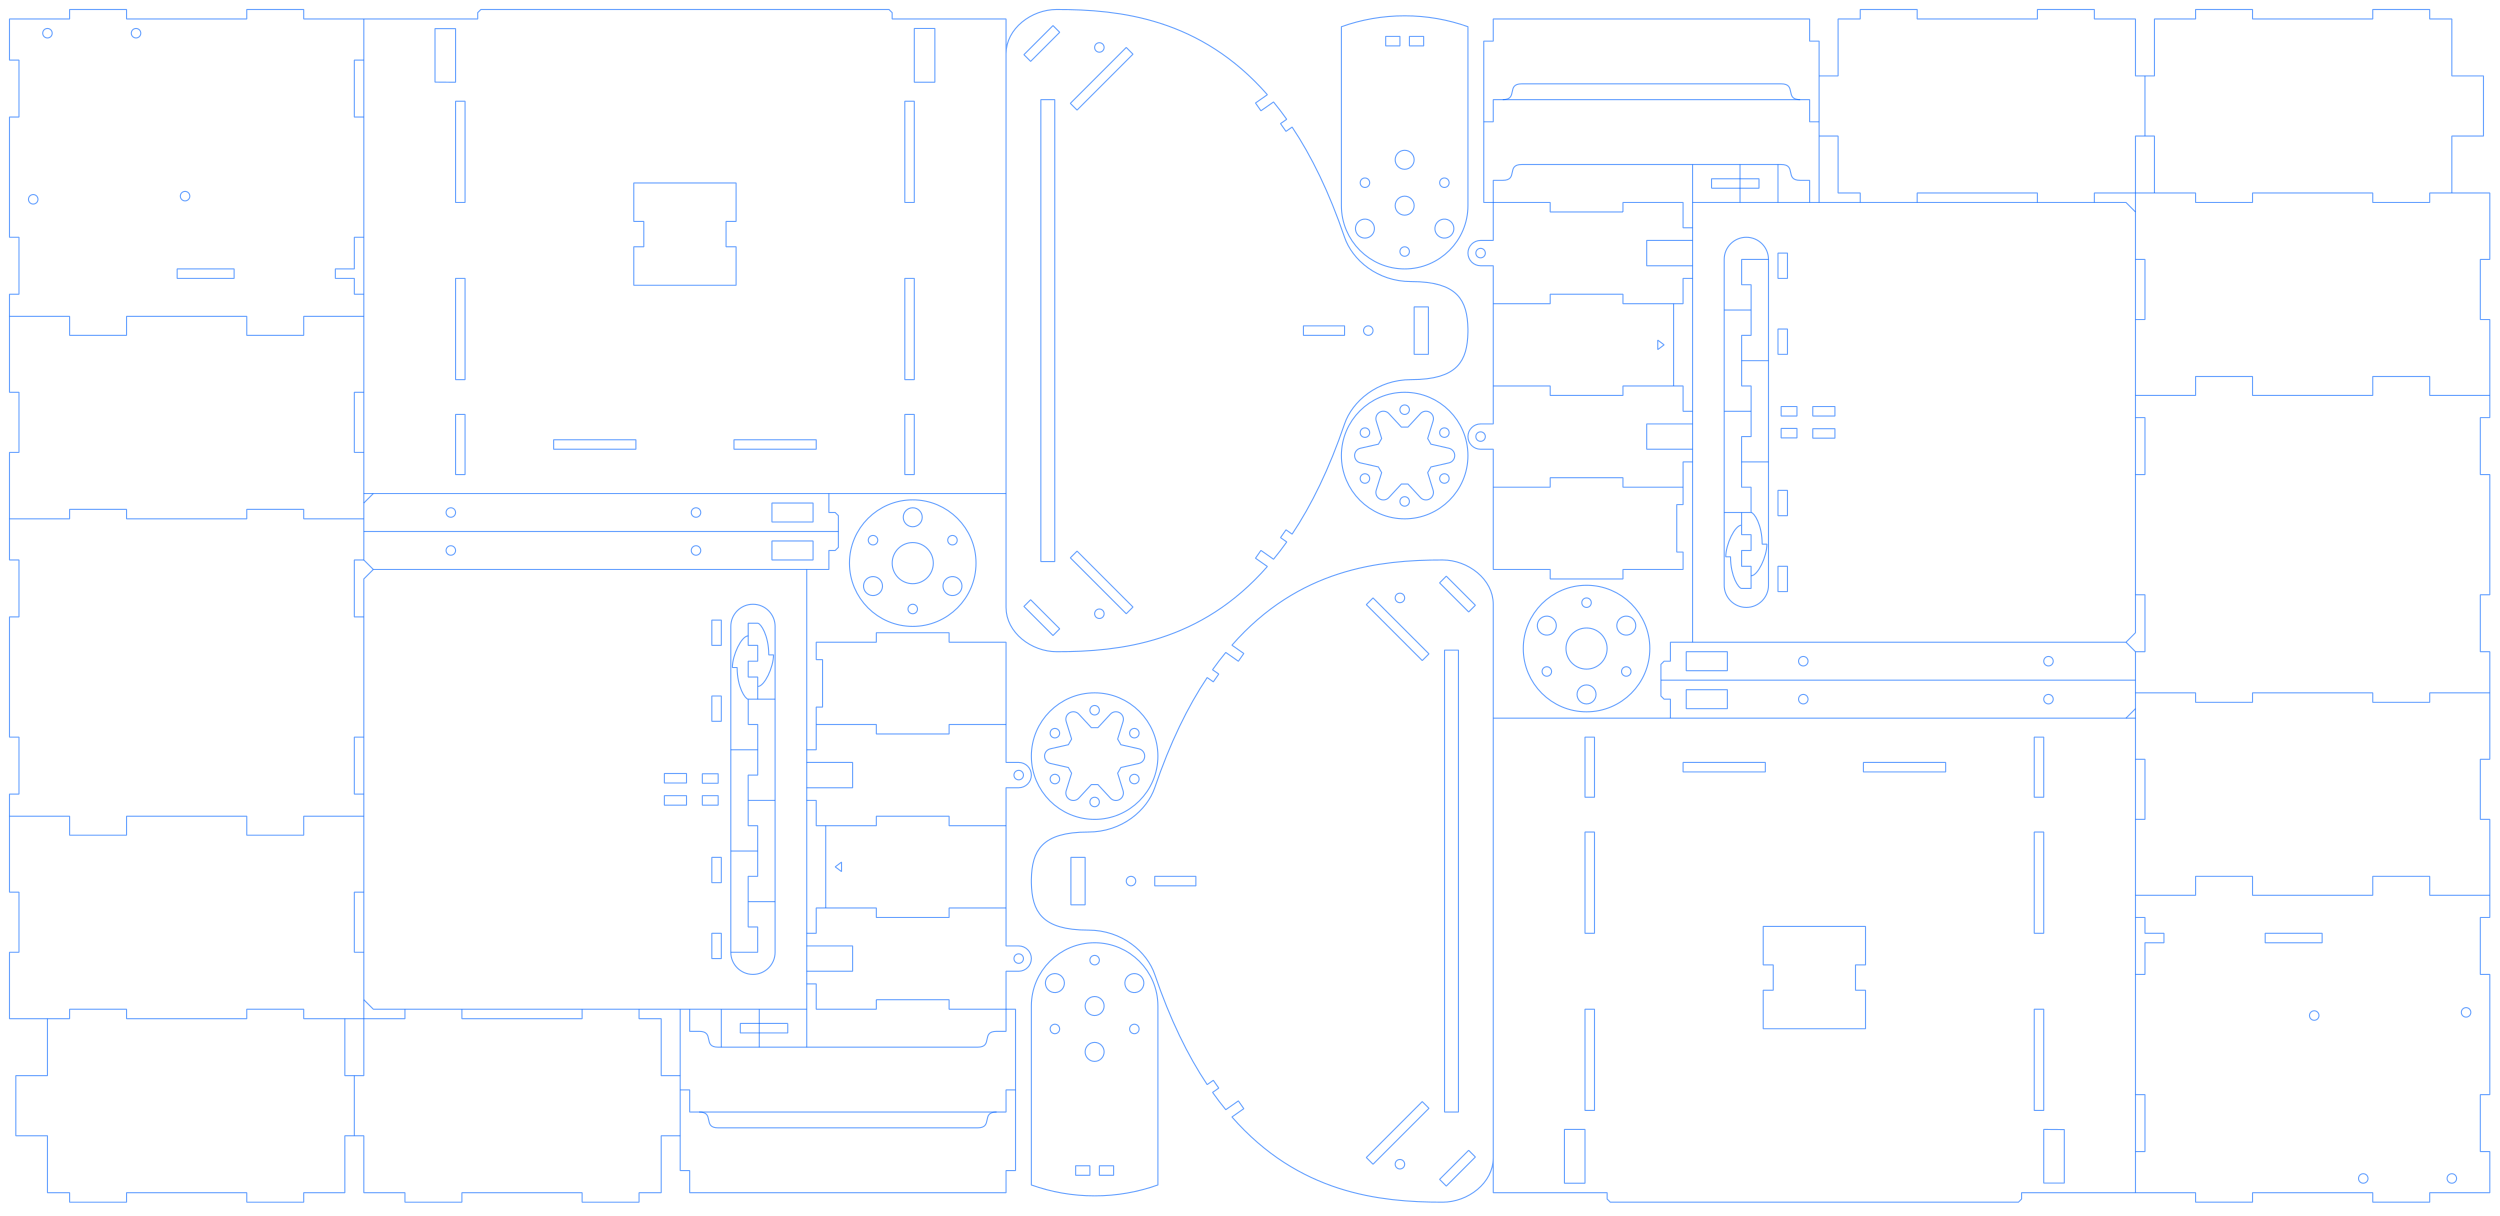
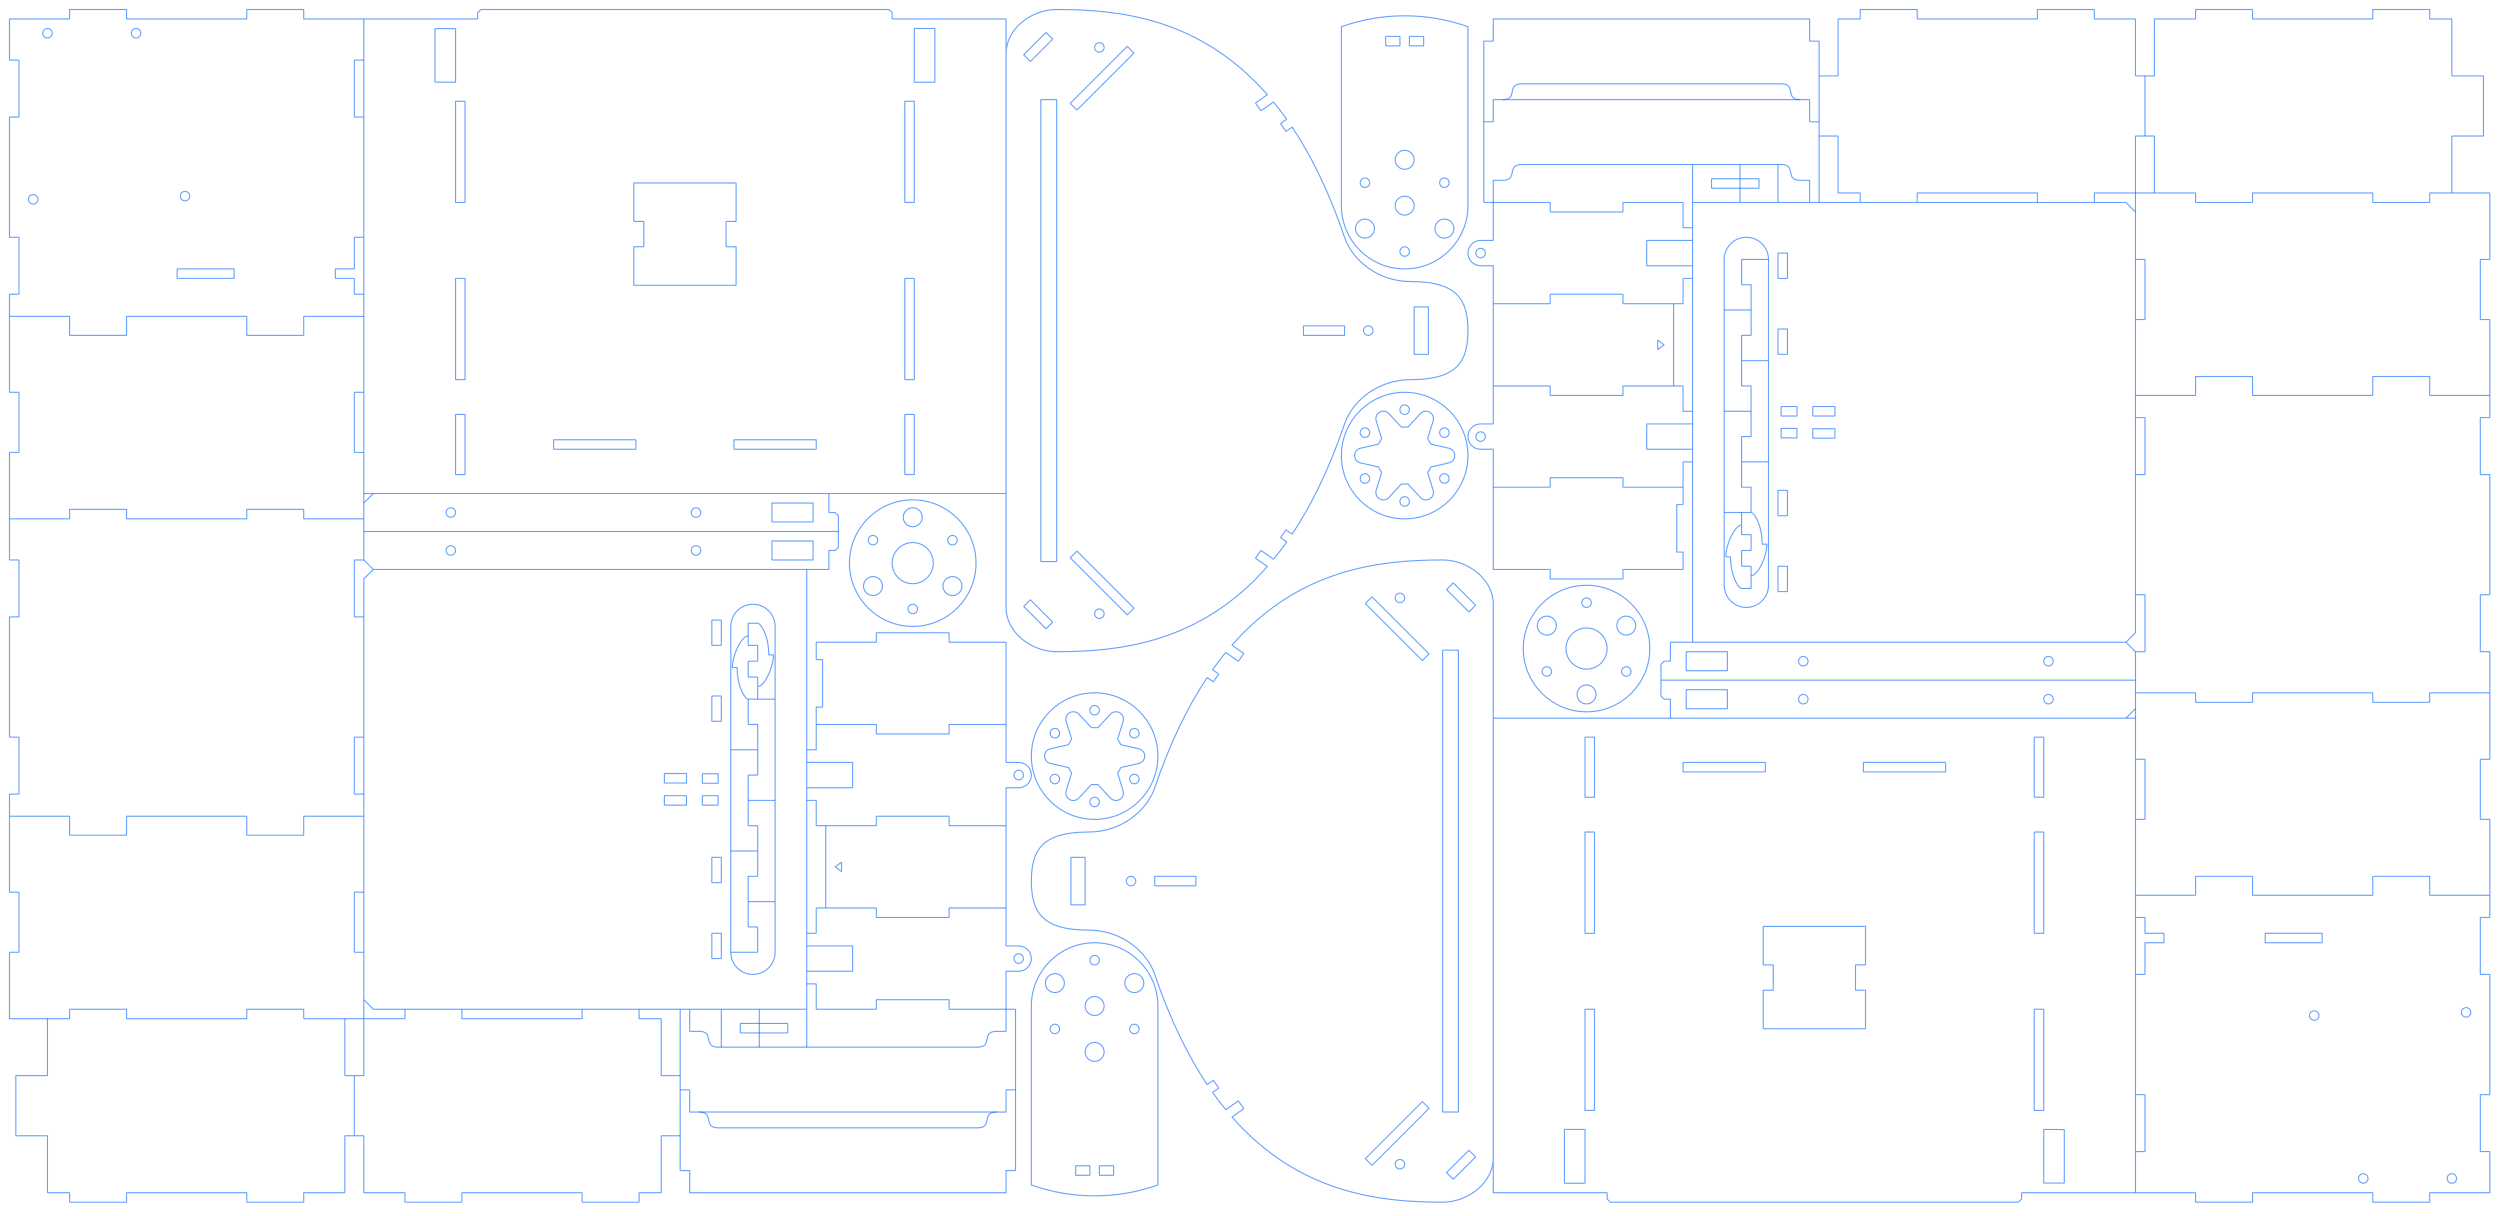
<svg xmlns="http://www.w3.org/2000/svg" clip-rule="evenodd" fill-rule="evenodd" stroke-linejoin="round" stroke-miterlimit="2" viewBox="0 0 2240 1089">
  <g fill="none">
    <path d="m0 0h2239.37v1088.5h-2239.37z" />
    <g stroke="#0063ff" stroke-linejoin="bevel" stroke-miterlimit="1" stroke-opacity=".6">
-       <path d="m609.449 904.252v144.567h8.504v19.842h283.464v-19.842h8.504v-144.567h-59.527v-8.504h-65.197" />
-       <path d="m1629.92 181.417v-144.567h-8.504v-19.842h-283.464v19.842h-8.504v144.567h59.527v8.504h65.197" />
+       <path d="m609.449 976.535h8.504v19.843h283.464v-19.843h8.504" />
+       <path d="m1629.92 109.134h-8.504v-19.843h-283.464v19.843h-8.504" />
+       <path d="m609.449 904.252v144.567h8.504v19.842h283.464v-19.842h8.504v-144.567h-59.527v-8.504h-65.197v8.504h-53.858v-22.677h-8.504" />
+       <path d="m1629.92 181.417v-144.567h-8.504v-19.842h-283.464v19.842h-8.504v144.567h59.527v8.504h65.197v-8.504h53.858v22.677h8.504" />
+       <path d="m722.835 870.236h41.102v-22.677h-41.102" />
+       <path d="m1516.54 215.433h-41.102v22.677h41.102" />
+       <path d="m722.835 836.22h8.504v-22.677h53.858v8.504h65.197v-8.504h51.023" />
+       <path d="m1516.54 249.449h-8.504v22.677h-53.858v-8.504h-65.197v8.504h-51.023" />
+       <path d="m739.843 813.543v-73.7" />
+       <path d="m1499.53 272.126v73.701" />
+       <path d="m901.417 739.843h-51.023v-8.504h-65.197v8.504h-53.858v-22.678h-8.504" />
+       <path d="m1337.95 345.827h51.023v8.504h65.197v-8.504h53.858v22.677h8.504" />
+       <path d="m722.835 705.827h41.102v-22.677h-41.102" />
+       <path d="m1516.54 379.843h-41.102v22.677h41.102" />
      <path d="m722.835 671.811h8.504v-38.268h5.669v-42.519h-5.669v-15.591h53.858v-8.504h65.197v8.504h51.023v107.717h11.339c6.258 0 11.338 5.08 11.338 11.338s-5.08 11.339-11.338 11.339h-11.339v141.732h11.339c6.258 0 11.338 5.081 11.338 11.339s-5.08 11.338-11.338 11.338h-11.339v53.858h-8.504c-14.221 0-2.786 14.174-17.007 14.174h-232.441c-14.203 0-2.806-14.174-17.008-14.174h-8.504v-19.842" />
      <path d="m1516.54 413.858h-8.504v38.268h-5.669v42.52h5.669v15.59h-53.858v8.504h-65.197v-8.504h-51.023v-107.716h-11.339c-6.258 0-11.338-5.081-11.338-11.339s5.08-11.338 11.338-11.338h11.339v-141.733h-11.339c-6.258 0-11.338-5.08-11.338-11.338s5.08-11.339 11.338-11.339h11.339v-53.858h8.504c14.221 0 2.786-14.173 17.008-14.173h232.441c14.202 0 2.805 14.173 17.007 14.173h8.504v19.842" />
+       <path d="m901.417 649.134h-51.023v8.504h-65.197v-8.504h-53.858" />
+       <path d="m1337.95 436.535h51.023v-8.504h65.197v8.504h53.858" />
      <path d="m892.913 996.378c-14.221 0-2.786 14.173-17.007 14.173h-232.441c-14.203 0-2.806-14.173-17.008-14.173" />
      <path d="m1346.46 89.291c14.221 0 2.786-14.173 17.008-14.173h232.441c14.202 0 2.805 14.173 17.007 14.173" />
-       <path d="m609.449 976.535h8.504v19.843h283.464v-19.843h8.504" />
-       <path d="m1629.92 109.134h-8.504v-19.843h-283.464v19.843h-8.504" />
      <path d="m680.315 904.252v34.016" />
      <path d="m1559.06 181.417v-34.015" />
-       <path d="m705.827 925.516-42.52-.004v-8.504h42.52v-.007z" />
-       <path d="m1533.54 160.154 42.52.003v8.504h-42.52v.007z" />
+       <path d="m663.307 917.008h42.52v8.504h-42.52z" />
+       <path d="m1533.54 160.157h42.52v8.504h-42.52z" />
      <path d="m646.299 904.252v34.016" />
      <path d="m1593.07 181.417v-34.015" />
-       <path d="m917.008 858.898c0-2.347-1.905-4.252-4.252-4.252s-4.252 1.905-4.252 4.252c0 2.346 1.905 4.252 4.252 4.252s4.252-1.906 4.252-4.252m-194.173 22.677h8.504v22.677h53.858v-8.504" />
-       <path d="m1322.36 226.772c0 2.346 1.905 4.252 4.252 4.252s4.252-1.906 4.252-4.252c0-2.347-1.905-4.252-4.252-4.252s-4.252 1.905-4.252 4.252m194.173-22.678h-8.504v-22.677h-53.858v8.504" />
-       <path d="m901.417 813.543h-51.023v8.504h-65.197v-8.504h-53.858v22.677h-8.504" />
-       <path d="m1337.95 272.126h51.023v-8.504h65.197v8.504h53.858v-22.677h8.504" />
-       <path d="m722.835 847.559h41.102v22.677h-41.102" />
-       <path d="m1516.54 238.11h-41.102v-22.677h41.102" />
-       <path d="m739.843 739.843v73.7m8.503-36.85 5.67-4.252v8.504z" />
-       <path d="m1499.53 345.827v-73.701m-8.504 36.85-5.67 4.252v-8.504z" />
-       <path d="m901.417 649.134h-51.023v8.504h-65.197v-8.504h-53.858m185.669 45.354c0-2.347-1.905-4.252-4.252-4.252s-4.252 1.905-4.252 4.252 1.905 4.252 4.252 4.252 4.252-1.905 4.252-4.252z" />
-       <path d="m1337.95 436.535h51.023v-8.504h65.197v8.504h53.858m-185.669-45.354c0 2.347 1.905 4.252 4.252 4.252s4.252-1.905 4.252-4.252-1.905-4.252-4.252-4.252-4.252 1.905-4.252 4.252z" />
-       <path d="m722.835 683.15h41.102v22.677h-41.102" />
-       <path d="m1516.54 402.52h-41.102v-22.677h41.102" />
-       <path d="m722.835 717.165h8.504v22.678h53.858v-8.504h65.197v8.504h51.023" />
-       <path d="m1516.54 368.504h-8.504v-22.677h-53.858v8.504h-65.197v-8.504h-51.023" />
-       <path d="m654.803 853.228h24.072v-22.677h-8.504v-45.354h8.504v-45.354h-8.504v-45.355h8.549v-45.354h-8.504v-22.677h24.072" />
-       <path d="m1584.57 232.441h-24.072v22.677h8.504v45.354h-8.504v45.355h8.504v45.354h-8.549v45.354h8.504v22.678h-24.072" />
-       <path d="m694.488 717.165h-24.072" />
-       <path d="m1544.88 368.504h24.072" />
-       <path d="m670.416 807.874h24.072" />
-       <path d="m1568.95 277.795h-24.072" />
-       <path d="m678.92 671.811h-24.117" />
-       <path d="m1560.45 413.858h24.117" />
-       <path d="m654.803 762.52h24.117" />
-       <path d="m1584.57 323.15h-24.117" />
+       <path d="m917.008 858.898c0-2.347-1.905-4.252-4.252-4.252s-4.252 1.905-4.252 4.252c0 2.346 1.905 4.252 4.252 4.252s4.252-1.906 4.252-4.252z" />
+       <path d="m1322.36 226.772c0 2.346 1.905 4.252 4.252 4.252s4.252-1.906 4.252-4.252c0-2.347-1.905-4.252-4.252-4.252s-4.252 1.905-4.252 4.252z" />
+       <path d="m748.346 776.693 5.67-4.252v8.504z" />
+       <path d="m1491.02 308.976-5.67 4.252v-8.504z" />
+       <path d="m917.008 694.488c0-2.347-1.905-4.252-4.252-4.252s-4.252 1.905-4.252 4.252 1.905 4.252 4.252 4.252 4.252-1.905 4.252-4.252z" />
+       <path d="m1322.36 391.181c0 2.347 1.905 4.252 4.252 4.252s4.252-1.905 4.252-4.252-1.905-4.252-4.252-4.252-4.252 1.905-4.252 4.252z" />
+       <path d="m654.803 853.228h24.072v-22.677h-8.504v-45.354h8.549v-45.354h-8.504v-45.355h8.504v-45.354h-8.504v-22.677h24.072" />
+       <path d="m1584.57 232.441h-24.072v22.677h8.504v45.354h-8.549v45.355h8.504v45.354h-8.504v45.354h8.504v22.678h-24.072" />
+       <path d="m670.394 717.165h24.094" />
+       <path d="m1568.98 368.504h-24.094" />
+       <path d="m694.488 807.874h-24.072" />
+       <path d="m1544.88 277.795h24.072" />
+       <path d="m654.803 762.52h24.072" />
+       <path d="m1584.57 323.15h-24.072" />
+       <path d="m678.875 671.811h-24.072" />
+       <path d="m1560.5 413.858h24.072" />
+       <path d="m678.898 615.118c6.084 0 14.173-17.24 14.173-28.346h-4.252c0-17.594-7.267-28.347-9.921-28.347h-8.504v19.843l8.504.001v14.172h-8.504v14.173h8.504v19.843" />
+       <path d="m1560.47 470.551c-6.084 0-14.173 17.24-14.173 28.347h4.252c0 17.594 7.267 28.346 9.921 28.346h8.504v-19.842l-8.504-.001v-14.173h8.504v-14.173h-8.504v-19.842" />
      <path d="m670.394 626.457c-2.655 0-9.922-10.753-9.922-28.347h-4.252c0-11.106 8.089-28.346 14.174-28.346" />
      <path d="m1568.98 459.213c2.655 0 9.922 10.752 9.922 28.346h4.252c0 11.106-8.089 28.347-14.174 28.347" />
-       <path d="m678.898 615.118c6.084 0 14.173-17.24 14.173-28.346h-4.252c0-17.594-7.267-28.347-9.921-28.347h-8.504v19.843h8.504v14.173h-8.504v14.172l8.504.001v19.843" />
-       <path d="m1560.47 470.551c-6.084 0-14.173 17.24-14.173 28.347h4.252c0 17.594 7.267 28.346 9.921 28.346h8.504v-19.842h-8.504v-14.174h8.504v-14.172l-8.504-.001v-19.842" />
-       <path d="m615.118 712.913v8.504h-19.842v-8.504zm-19.842-19.842h19.842v8.504h-19.842zm48.189 8.732h-14.174v-8.504h14.174zm0 11.11v8.504h-14.174v-8.504zm2.834 77.953h-8.504v-22.677h8.504zm0 68.032h-8.504v-22.678h8.504zm-8.504-235.276h8.504v22.677h-8.504zm8.504-45.354h-8.504v-22.677h8.504zm8.504 274.96c0 10.952 8.891 19.843 19.843 19.843 10.951 0 19.842-8.891 19.842-19.843v-291.968c0-10.952-8.891-19.843-19.842-19.843-10.952 0-19.843 8.891-19.843 19.843zm87.874-411.023v17.008h5.669l2.835 2.834v28.347l-2.835 2.834h-5.669v17.008h-408.189l-8.504 8.504v445.04h-17.008v-51.024" />
-       <path d="m1624.25 372.756v-8.504h19.842v8.504zm19.842 19.842h-19.842v-8.504h19.842zm-48.188-8.731h14.173v8.503h-14.173zm0-11.111v-8.504h14.173v8.504zm-2.835-77.953h8.504v22.677h-8.504zm0-68.031h8.504v22.677h-8.504zm8.504 235.275h-8.504v-22.677h8.504zm-8.504 45.355h8.504v22.677h-8.504zm-8.504-274.961c0-10.951-8.891-19.843-19.843-19.843-10.951 0-19.842 8.892-19.842 19.843v291.968c0 10.952 8.891 19.843 19.842 19.843 10.952 0 19.843-8.891 19.843-19.843zm-87.874 411.024v-17.008h-5.669l-2.835-2.835v-28.346l2.835-2.835h5.669v-17.008h408.189l8.504-8.504v-445.039h17.008v51.023" />
+       <path d="m722.835 938.268v-428.032m-107.717 202.677v8.504h-19.842v-8.504zm-19.842-19.842h19.842v8.504h-19.842zm48.189 8.732h-14.174v-8.504h14.174zm0 11.11v8.504h-14.174v-8.504zm2.834 77.953h-8.504v-22.677h8.504zm0 68.032h-8.504v-22.678h8.504zm-8.504-235.276h8.504v22.677h-8.504zm8.504-45.354h-8.504v-22.677h8.504zm8.504 274.96c0 10.952 8.891 19.843 19.843 19.843 10.951 0 19.842-8.891 19.842-19.843v-291.968c0-10.952-8.891-19.843-19.842-19.843-10.952 0-19.843 8.891-19.843 19.843z" />
+       <path d="m1516.54 147.402v428.031m107.717-202.677v-8.504h19.842v8.504zm19.842 19.842h-19.842v-8.504h19.842zm-48.188-8.731h14.173v8.503h-14.173zm0-11.111v-8.504h14.173v8.504zm-2.835-77.953h8.504v22.677h-8.504zm0-68.031h8.504v22.677h-8.504zm8.504 235.275h-8.504v-22.677h8.504zm-8.504 45.355h8.504v22.677h-8.504zm-8.504-274.961c0-10.951-8.891-19.843-19.843-19.843-10.951 0-19.842 8.892-19.842 19.843v291.968c0 10.952 8.891 19.843 19.842 19.843 10.952 0 19.843-8.891 19.843-19.843z" />
+       <path d="m325.984 450.709 8.504-8.504" />
+       <path d="m1913.39 634.961-8.504 8.504" />
+       <path d="m742.677 442.205v17.008h5.669l2.835 2.834v28.347l-2.835 2.834h-5.669v17.008h-408.189l-8.504 8.504v445.04h-17.008v-51.024" />
+       <path d="m1496.69 643.465v-17.008h-5.669l-2.835-2.835v-28.346l2.835-2.835h5.669v-17.008h408.189l8.504-8.504v-445.039h17.008v51.023" />
      <path d="m325.984 895.748 8.504 8.504h388.347" />
      <path d="m1913.39 189.921-8.504-8.504h-388.347" />
-       <path d="m722.835 938.268v-428.032" />
-       <path d="m1516.54 147.402v428.031" />
      <path d="m817.818 447.874c31.29 0 56.693 25.403 56.693 56.693s-25.403 56.693-56.693 56.693-56.693-25.403-56.693-56.693 25.403-56.693 56.693-56.693zm0 93.543c2.347 0 4.252 1.906 4.252 4.252 0 2.347-1.905 4.252-4.252 4.252s-4.252-1.905-4.252-4.252c0-2.346 1.905-4.252 4.252-4.252zm-28.231-20.551c2.347 4.065.952 9.27-3.113 11.617-4.064 2.346-9.27.952-11.616-3.113-2.347-4.065-.952-9.27 3.112-11.617 4.065-2.346 9.27-.952 11.617 3.113zm56.462 0c2.347-4.065 7.552-5.459 11.617-3.113 4.064 2.347 5.459 7.552 3.112 11.617-2.346 4.065-7.552 5.459-11.616 3.113-4.065-2.347-5.46-7.552-3.113-11.617zm-28.231-34.724c10.169 0 18.425 8.256 18.425 18.425s-8.256 18.425-18.425 18.425-18.425-8.256-18.425-18.425 8.256-18.425 18.425-18.425zm31.913 0c-1.173-2.033-.476-4.635 1.557-5.809 2.032-1.173 4.635-.476 5.808 1.557 1.173 2.032.476 4.635-1.556 5.808-2.033 1.173-4.635.476-5.809-1.556zm-63.826 0c-1.174 2.032-3.776 2.729-5.809 1.556-2.032-1.173-2.729-3.776-1.556-5.808 1.173-2.033 3.776-2.73 5.808-1.557 2.033 1.174 2.73 3.776 1.557 5.809zm31.913-14.173c-4.693 0-8.504-3.811-8.504-8.504 0-4.694 3.811-8.504 8.504-8.504s8.504 3.81 8.504 8.504c0 4.693-3.811 8.504-8.504 8.504z" />
      <path d="m1421.55 637.795c-31.29 0-56.693-25.403-56.693-56.693 0-31.289 25.403-56.693 56.693-56.693s56.693 25.404 56.693 56.693c0 31.29-25.403 56.693-56.693 56.693zm0-93.543c-2.347 0-4.252-1.905-4.252-4.252s1.905-4.252 4.252-4.252 4.252 1.905 4.252 4.252-1.905 4.252-4.252 4.252zm28.231 20.551c-2.347-4.064-.952-9.27 3.113-11.616 4.064-2.347 9.27-.952 11.616 3.112 2.347 4.065.952 9.27-3.112 11.617-4.065 2.347-9.27.952-11.617-3.113zm-56.462 0c-2.347 4.065-7.552 5.46-11.617 3.113-4.064-2.347-5.459-7.552-3.112-11.617 2.347-4.064 7.552-5.459 11.616-3.112 4.065 2.346 5.46 7.552 3.113 11.616zm28.231 34.725c-10.169 0-18.425-8.256-18.425-18.426 0-10.169 8.256-18.425 18.425-18.425s18.425 8.256 18.425 18.425c0 10.17-8.256 18.426-18.425 18.426zm-31.913 0c1.173 2.032.476 4.634-1.557 5.808-2.032 1.173-4.635.476-5.808-1.556-1.173-2.033-.476-4.635 1.556-5.809 2.033-1.173 4.635-.476 5.809 1.557zm63.827 0c1.173-2.033 3.775-2.73 5.808-1.557 2.032 1.174 2.729 3.776 1.556 5.809-1.173 2.032-3.776 2.729-5.808 1.556-2.032-1.174-2.73-3.776-1.556-5.808zm-31.914 14.173c4.694 0 8.504 3.81 8.504 8.504 0 4.693-3.81 8.504-8.504 8.504-4.693 0-8.504-3.811-8.504-8.504 0-4.694 3.811-8.504 8.504-8.504z" />
-       <path d="m728.504 501.732v-17.008h-36.85v17.008zm-104.882-4.252c-2.347 0-4.252-1.905-4.252-4.252 0-2.346 1.905-4.252 4.252-4.252s4.252 1.906 4.252 4.252c0 2.347-1.905 4.252-4.252 4.252zm-219.685 0c-2.347 0-4.252-1.905-4.252-4.252 0-2.346 1.905-4.252 4.252-4.252s4.252 1.906 4.252 4.252c0 2.347-1.905 4.252-4.252 4.252zm-77.953-480.472v484.724l8.504 8.504" />
-       <path d="m1510.87 583.937v17.008h36.851v-17.008zm104.882 4.252c2.347 0 4.252 1.905 4.252 4.252s-1.905 4.252-4.252 4.252-4.252-1.905-4.252-4.252 1.905-4.252 4.252-4.252zm219.685 0c2.347 0 4.252 1.905 4.252 4.252s-1.905 4.252-4.252 4.252-4.252-1.905-4.252-4.252 1.905-4.252 4.252-4.252zm77.953 480.472v-484.724l-8.504-8.504" />
+       <path d="m325.984 501.732 8.504 8.504m394.016-8.504v-17.008h-36.85v17.008zm-104.882-4.252c-2.347 0-4.252-1.905-4.252-4.252 0-2.346 1.905-4.252 4.252-4.252s4.252 1.906 4.252 4.252c0 2.347-1.905 4.252-4.252 4.252zm-219.685 0c-2.347 0-4.252-1.905-4.252-4.252 0-2.346 1.905-4.252 4.252-4.252s4.252 1.906 4.252 4.252c0 2.347-1.905 4.252-4.252 4.252z" />
+       <path d="m1913.39 583.937-8.504-8.504m-394.016 8.504v17.008h36.851v-17.008zm104.882 4.252c2.347 0 4.252 1.905 4.252 4.252s-1.905 4.252-4.252 4.252-4.252-1.905-4.252-4.252 1.905-4.252 4.252-4.252zm219.685 0c2.347 0 4.252 1.905 4.252 4.252s-1.905 4.252-4.252 4.252-4.252-1.905-4.252-4.252 1.905-4.252 4.252-4.252z" />
      <path d="m751.181 476.22h-425.197" />
      <path d="m1488.19 609.449h425.197" />
-       <path d="m325.984 450.709 8.504-8.504m394.016 8.504v17.008h-36.85v-17.008zm-104.882 4.252c-2.347 0-4.252 1.905-4.252 4.252 0 2.346 1.905 4.252 4.252 4.252s4.252-1.906 4.252-4.252c0-2.347-1.905-4.252-4.252-4.252zm-219.685 0c-2.347 0-4.252 1.905-4.252 4.252 0 2.346 1.905 4.252 4.252 4.252s4.252-1.906 4.252-4.252c0-2.347-1.905-4.252-4.252-4.252z" />
-       <path d="m1913.39 634.961-8.504 8.504m-394.016-8.504v-17.008h36.851v17.008zm104.882-4.252c2.347 0 4.252-1.906 4.252-4.252 0-2.347-1.905-4.252-4.252-4.252s-4.252 1.905-4.252 4.252c0 2.346 1.905 4.252 4.252 4.252zm219.685 0c2.347 0 4.252-1.906 4.252-4.252 0-2.347-1.905-4.252-4.252-4.252s-4.252 1.905-4.252 4.252c0 2.346 1.905 4.252 4.252 4.252z" />
+       <path d="m728.504 450.709v17.008h-36.85v-17.008zm-104.882 4.252c-2.347 0-4.252 1.905-4.252 4.252 0 2.346 1.905 4.252 4.252 4.252s4.252-1.906 4.252-4.252c0-2.347-1.905-4.252-4.252-4.252zm-219.685 0c-2.347 0-4.252 1.905-4.252 4.252 0 2.346 1.905 4.252 4.252 4.252s4.252-1.906 4.252-4.252c0-2.347-1.905-4.252-4.252-4.252z" />
+       <path d="m1510.87 634.961v-17.008h36.851v17.008zm104.882-4.252c2.347 0 4.252-1.906 4.252-4.252 0-2.347-1.905-4.252-4.252-4.252s-4.252 1.905-4.252 4.252c0 2.346 1.905 4.252 4.252 4.252zm219.685 0c2.347 0 4.252-1.906 4.252-4.252 0-2.347-1.905-4.252-4.252-4.252s-4.252 1.905-4.252 4.252c0 2.346 1.905 4.252 4.252 4.252z" />
      <path d="m1258.58 464.882c31.289 0 56.693-25.403 56.693-56.693s-25.404-56.693-56.693-56.693c-31.29 0-56.693 25.403-56.693 56.693s25.403 56.693 56.693 56.693zm0-19.843c-2.347 0-4.252 1.906-4.252 4.252 0 2.347 1.905 4.252 4.252 4.252 2.346 0 4.252-1.905 4.252-4.252 0-2.346-1.906-4.252-4.252-4.252zm19.185 2.899 1.127-.116 1.091-.303 1.026-.482.93-.647.808-.794.664-.918.5-1.016.323-1.086.137-1.125-.055-1.132-.243-1.106-4.881-15.737 2.933-5.08 16.068-3.641 1.08-.343 1.008-.518.906-.681.779-.822.63-.942.463-1.034.284-1.097.095-1.129-.095-1.129-.284-1.097-.463-1.034-.63-.942-.779-.822-.906-.681-1.008-.518-1.08-.343-16.068-3.641-2.933-5.08 4.881-15.737.243-1.106.055-1.132-.137-1.125-.323-1.086-.5-1.016-.664-.918-.808-.794-.93-.647-1.026-.482-1.091-.303-1.127-.116-1.131.075-1.102.263-1.042.445-.953.613-.837.764-11.187 12.095h-5.867l-11.187-12.095-.837-.764-.952-.613-1.043-.445-1.102-.263-1.13-.075-1.127.116-1.092.303-1.025.482-.931.647-.808.794-.664.918-.5 1.016-.323 1.086-.136 1.125.054 1.132.244 1.106 4.881 15.737-2.934 5.08-16.068 3.641-1.08.343-1.007.518-.906.681-.779.822-.631.942-.463 1.034-.283 1.097-.096 1.129.096 1.129.283 1.097.463 1.034.631.942.779.822.906.681 1.007.518 1.08.343 16.068 3.641 2.934 5.08-4.881 15.737-.244 1.106-.054 1.132.136 1.125.323 1.086.5 1.016.664.918.808.794.931.647 1.025.482 1.092.303 1.249.117 1.008-.076 1.102-.263 1.043-.445.952-.613.837-.764 11.187-12.095h5.867l11.187 12.095.837.764.953.613 1.042.445 1.102.263zm-51.099-21.324c1.174 2.032.476 4.635-1.556 5.808-2.032 1.174-4.635.476-5.808-1.556-1.174-2.032-.476-4.635 1.556-5.808 2.032-1.174 4.635-.476 5.808 1.556zm63.827 0c1.173-2.032 3.776-2.73 5.808-1.556 2.033 1.173 2.73 3.776 1.557 5.808-1.174 2.032-3.776 2.73-5.809 1.556-2.032-1.173-2.729-3.776-1.556-5.808zm-63.827-36.85c1.174-2.033.476-4.635-1.556-5.809-2.032-1.173-4.635-.476-5.808 1.557-1.174 2.032-.476 4.635 1.556 5.808s4.635.476 5.808-1.556zm63.827 0c1.173 2.032 3.776 2.729 5.808 1.556 2.033-1.173 2.73-3.776 1.557-5.808-1.174-2.033-3.776-2.73-5.809-1.557-2.032 1.174-2.729 3.776-1.556 5.809zm-31.913-18.425c-2.347 0-4.252-1.906-4.252-4.252 0-2.347 1.905-4.252 4.252-4.252 2.346 0 4.252 1.905 4.252 4.252 0 2.346-1.906 4.252-4.252 4.252z" />
      <path d="m980.787 620.787c-31.289 0-56.693 25.404-56.693 56.693 0 31.29 25.404 56.693 56.693 56.693 31.29 0 56.693-25.403 56.693-56.693 0-31.289-25.403-56.693-56.693-56.693zm0 19.843c2.347 0 4.252-1.905 4.252-4.252s-1.905-4.252-4.252-4.252c-2.346 0-4.252 1.905-4.252 4.252s1.906 4.252 4.252 4.252zm-19.184-2.899-1.128.116-1.091.303-1.026.482-.93.647-.808.794-.664.918-.5 1.017-.323 1.086-.136 1.124.054 1.132.243 1.107 4.881 15.736-2.933 5.081-16.068 3.64-1.08.343-1.008.519-.906.68-.779.823-.63.941-.463 1.034-.283 1.097-.096 1.129.096 1.129.283 1.097.463 1.034.63.942.779.823.906.68 1.008.519 1.08.342 16.068 3.641 2.933 5.081-4.881 15.736-.243 1.106-.054 1.132.136 1.125.323 1.086.5 1.017.664.918.808.794.93.647 1.026.482 1.091.303 1.128.116 1.13-.075 1.102-.264 1.042-.444.953-.613.837-.764 11.187-12.095h5.867l11.187 12.095.837.764.953.613 1.042.444 1.102.264 1.13.075 1.127-.116 1.092-.303 1.026-.482.93-.647.808-.794.664-.918.5-1.017.323-1.086.136-1.125-.054-1.132-.244-1.106-4.881-15.736 2.934-5.081 16.068-3.641 1.08-.342 1.007-.519.906-.68.78-.823.63-.942.463-1.034.283-1.097.096-1.129-.096-1.129-.283-1.097-.463-1.034-.63-.941-.78-.823-.906-.68-1.007-.519-1.08-.343-16.068-3.64-2.934-5.081 4.881-15.736.244-1.107.054-1.132-.136-1.124-.323-1.086-.5-1.017-.664-.918-.808-.794-.93-.647-1.026-.482-1.092-.303-1.249-.117-1.008.076-1.102.263-1.042.445-.953.613-.837.764-11.187 12.095h-5.867l-11.187-12.095-.837-.764-.953-.613-1.042-.445-1.102-.263zm51.098 21.324c-1.174-2.032-.476-4.635 1.556-5.808 2.032-1.174 4.635-.476 5.808 1.556 1.174 2.032.476 4.635-1.556 5.808-2.032 1.174-4.635.476-5.808-1.556zm-63.827 0c-1.173 2.032-3.776 2.73-5.808 1.556-2.033-1.173-2.73-3.776-1.557-5.808 1.174-2.032 3.776-2.73 5.809-1.556 2.032 1.173 2.729 3.776 1.556 5.808zm63.827 36.851c-1.174 2.032-.476 4.634 1.556 5.808 2.032 1.173 4.635.476 5.808-1.557 1.174-2.032.476-4.634-1.556-5.808-2.032-1.173-4.635-.476-5.808 1.557zm-63.827 0c-1.173-2.033-3.776-2.73-5.808-1.557-2.033 1.174-2.73 3.776-1.557 5.808 1.174 2.033 3.776 2.73 5.809 1.557 2.032-1.174 2.729-3.776 1.556-5.808zm31.913 18.425c2.347 0 4.252 1.905 4.252 4.252 0 2.346-1.905 4.252-4.252 4.252-2.346 0-4.252-1.906-4.252-4.252 0-2.347 1.906-4.252 4.252-4.252z" />
      <path d="m1201.89 23.962c17.73-6.337 36.823-9.789 56.715-9.789 19.874 0 38.95 3.445 56.671 9.773v160.329c0 31.289-25.404 56.693-56.693 56.693-31.29 0-56.693-25.404-56.693-56.693v-160.313zm56.693 197.163c2.346 0 4.252 1.905 4.252 4.252s-1.906 4.252-4.252 4.252c-2.347 0-4.252-1.905-4.252-4.252s1.905-4.252 4.252-4.252zm-28.231-20.551c2.346 4.065.952 9.27-3.113 11.616-4.065 2.347-9.27.952-11.617-3.112-2.346-4.065-.952-9.27 3.113-11.617s9.27-.952 11.617 3.113zm56.462 0c2.346-4.065 7.552-5.46 11.616-3.113 4.065 2.347 5.46 7.552 3.113 11.617-2.347 4.064-7.552 5.459-11.617 3.112-4.064-2.346-5.459-7.551-3.112-11.616zm-28.231-7.795c-4.694 0-8.504-3.811-8.504-8.504 0-4.694 3.81-8.504 8.504-8.504 4.693 0 8.504 3.81 8.504 8.504 0 4.693-3.811 8.504-8.504 8.504zm31.913-26.93c-1.173-2.032-.476-4.634 1.556-5.808 2.033-1.173 4.635-.476 5.809 1.556 1.173 2.033.476 4.635-1.557 5.809-2.032 1.173-4.635.476-5.808-1.557zm-63.827 0c-1.173 2.033-3.776 2.73-5.808 1.557-2.032-1.174-2.73-3.776-1.556-5.809 1.173-2.032 3.776-2.729 5.808-1.556 2.032 1.174 2.73 3.776 1.556 5.808zm31.914-14.173c-4.694 0-8.504-3.81-8.504-8.504 0-4.693 3.81-8.504 8.504-8.504 4.693 0 8.504 3.811 8.504 8.504 0 4.694-3.811 8.504-8.504 8.504zm-4.252-110.551v-8.504h-12.756v8.504zm8.504 0h12.756v-8.504h-12.756z" />
      <path d="m1037.48 1061.71c-17.73 6.338-36.823 9.789-56.715 9.789-19.874 0-38.95-3.445-56.671-9.772v-160.329c0-31.29 25.404-56.693 56.693-56.693 31.29 0 56.693 25.403 56.693 56.693zm-56.693-197.163c-2.346 0-4.252-1.905-4.252-4.252 0-2.346 1.906-4.252 4.252-4.252 2.347 0 4.252 1.906 4.252 4.252 0 2.347-1.905 4.252-4.252 4.252zm28.231 20.551c-2.346-4.064-.952-9.269 3.113-11.616s9.27-.952 11.617 3.112c2.346 4.065.952 9.27-3.113 11.617s-9.27.952-11.617-3.113zm-56.462 0c-2.346 4.065-7.552 5.46-11.616 3.113-4.065-2.347-5.46-7.552-3.113-11.617 2.347-4.064 7.552-5.459 11.617-3.112 4.064 2.347 5.459 7.552 3.112 11.616zm28.231 7.796c4.694 0 8.504 3.81 8.504 8.504 0 4.693-3.81 8.504-8.504 8.504-4.693 0-8.504-3.811-8.504-8.504 0-4.694 3.811-8.504 8.504-8.504zm-31.913 26.929c1.173 2.032.476 4.635-1.556 5.808-2.033 1.174-4.635.476-5.809-1.556-1.173-2.033-.476-4.635 1.557-5.808 2.032-1.174 4.635-.476 5.808 1.556zm63.827 0c1.173-2.032 3.776-2.73 5.808-1.556 2.032 1.173 2.73 3.775 1.556 5.808-1.173 2.032-3.776 2.73-5.808 1.556-2.032-1.173-2.73-3.776-1.556-5.808zm-31.914 14.173c4.694 0 8.504 3.811 8.504 8.504s-3.81 8.504-8.504 8.504c-4.693 0-8.504-3.811-8.504-8.504s3.811-8.504 8.504-8.504zm4.252 110.551v8.504h12.756v-8.504zm-8.504 0h-12.755v8.504h12.755z" />
-       <path d="m1279.84 274.961h-12.756v42.519h12.756zm-58.111 21.259c0-2.346 1.906-4.251 4.252-4.251 2.347 0 4.252 1.905 4.252 4.251 0 2.347-1.905 4.252-4.252 4.252-2.346 0-4.252-1.905-4.252-4.252zm-17.008-4.251h-36.85v8.503h36.85zm-245.7 207.842 50.11 50.11 6.013-6.013-50.11-50.11zm0-407.181 50.11-50.11 6.013 6.013-50.11 50.11zm21.763-50.11c0-2.347 1.906-4.252 4.252-4.252 2.347 0 4.252 1.905 4.252 4.252 0 2.346-1.905 4.252-4.252 4.252-2.346 0-4.252-1.906-4.252-4.252zm0 507.401c0 2.347 1.906 4.252 4.252 4.252 2.347 0 4.252-1.905 4.252-4.252 0-2.346-1.905-4.252-4.252-4.252-2.346 0-4.252 1.906-4.252 4.252zm-37.298-526.991-26.057 26.057 6.013 6.013 26.057-26.057zm0 546.49-26.057-26.057 6.013-6.013 26.057 26.057zm1.582-480.129h-12.473v413.859h12.473zm-43.654-41.102c0-22.583 22.783-39.685 45.355-39.685 57.077 0 128.893 8.02 188.783 76.35l-10.631 7.444 4.878 6.966 11.275-7.895c4 4.879 7.942 10.041 11.818 15.502l-5.534 3.875 4.878 6.966 5.493-3.846c17.39 26.02 33.271 58.458 46.992 98.732 6.866 20.151 29.305 39.685 59.528 39.685 42.071 0 50.511 16.894 51.024 42.52v2.835c-.513 25.626-8.953 42.519-51.024 42.519-30.223 0-52.662 19.535-59.528 39.686-13.721 40.274-29.602 72.712-46.992 98.733l-5.486-3.841-4.878 6.966 5.564 3.896c-3.876 5.461-7.85 10.601-11.85 15.479l-11.281-7.899-4.87 6.972 10.624 7.438c-59.89 68.331-131.706 76.35-188.783 76.35-22.572 0-45.355-17.102-45.355-39.685v-527.244h-102.047v-5.669l-2.835-2.835h-365.669l-2.835 2.835v5.669h-155.905v-8.504h-51.024v8.504h-107.716v-8.504h-51.024v8.504h-53.858v36.85h8.504v51.024h-8.504v107.716h8.504v51.024h-8.504v87.874h8.504v53.858h-8.504v96.378h8.504v51.024h-8.504v107.716h8.504v51.024h-8.504v87.874h8.504v53.858h-8.504v59.528h53.858v-8.504h51.024v8.504h107.716v-8.504h51.024v8.504h90.709v-8.504" />
-       <path d="m959.528 810.709h12.755v-42.52h-12.755zm58.11-21.26c0 2.347-1.905 4.252-4.252 4.252s-4.252-1.905-4.252-4.252 1.905-4.252 4.252-4.252 4.252 1.905 4.252 4.252zm17.008 4.252h36.85v-8.504h-36.85zm245.7-207.843-50.11-50.11-6.013 6.013 50.11 50.11zm0 407.182-50.11 50.11-6.013-6.014 50.11-50.11zm-21.763 50.11c0 2.346-1.906 4.252-4.252 4.252-2.347 0-4.252-1.906-4.252-4.252 0-2.347 1.905-4.252 4.252-4.252 2.346 0 4.252 1.905 4.252 4.252zm0-507.402c0-2.347-1.906-4.252-4.252-4.252-2.347 0-4.252 1.905-4.252 4.252s1.905 4.252 4.252 4.252c2.346 0 4.252-1.905 4.252-4.252zm37.298 526.991 26.057-26.057-6.013-6.013-26.057 26.057zm0-546.49 26.057 26.058-6.013 6.013-26.057-26.057zm-1.582 480.129h12.473v-413.858h-12.473zm43.654 41.102c0 22.583-22.783 39.685-45.355 39.685-57.077 0-128.893-8.02-188.783-76.35l10.631-7.444-4.878-6.966-11.275 7.895c-4-4.879-7.942-10.041-11.818-15.502l5.534-3.875-4.878-6.966-5.493 3.847c-17.39-26.021-33.271-58.458-46.992-98.733-6.865-20.151-29.304-39.685-59.528-39.685-42.071 0-50.511-16.894-51.024-42.52v-2.835c.513-25.626 8.953-42.519 51.024-42.519 30.224 0 52.663-19.535 59.528-39.685 13.721-40.275 29.602-72.713 46.992-98.734l5.486 3.841 4.878-6.966-5.564-3.896c3.876-5.461 7.85-10.6 11.85-15.479l11.281 7.899 4.87-6.971-10.623-7.439c59.889-68.33 131.705-76.35 188.782-76.35 22.572 0 45.355 17.103 45.355 39.685v527.244h102.047v5.67l2.835 2.834h365.669l2.835-2.834v-5.67h155.905v8.504h51.024v-8.504h107.716v8.504h51.024v-8.504h53.858v-36.85h-8.504v-51.024h8.504v-107.716h-8.504v-51.024h8.504v-87.874h-8.504v-53.858h8.504v-96.378h-8.504v-51.024h8.504v-107.716h-8.504v-51.024h8.504v-87.874h-8.504v-53.858h8.504v-59.528h-53.858v8.504h-51.024v-8.504h-107.716v8.504h-51.024v-8.504h-90.709v8.504" />
-       <path d="m819.213 73.701v-48.189h18.425v48.189zm-429.449-48.065h18.425v48.065l-18.425-.125zm18.425 155.781v-90.708h8.504v90.708zm411.024 0h-8.504v-90.708h8.504zm-251.347-17.488h91.669v34.496h-8.984v22.677h8.984v34.496h-91.669v-34.496h8.984v-22.677h-8.984zm242.843 176.228v-90.708h8.504v90.708zm-394.016-90.708v90.708h-8.504v-90.708zm0 121.89v53.858h-8.504v-53.858zm402.52 0v53.858h-8.504v-53.858zm-161.575 31.181v-8.504h73.701v8.504zm-87.874-8.504v8.504h-73.701v-8.504z" />
-       <path d="m1420.16 1011.97v48.188h-18.425v-48.188zm429.449 48.064h-18.425v-48.064l18.425.124zm-18.425-155.781v90.709h-8.504v-90.709zm-411.024 0h8.504v90.709h-8.504zm251.347 17.488h-91.669v-34.496h8.984v-22.677h-8.984v-34.496h91.669v34.496h-8.984v22.677h8.984zm-242.843-176.228v90.708h-8.504v-90.708zm394.016 90.708v-90.708h8.504v90.708zm0-121.889v-53.859h8.504v53.859zm-402.52 0v-53.859h8.504v53.859zm161.575-31.181v8.504h-73.701v-8.504zm87.874 8.504v-8.504h73.701v8.504z" />
-       <path d="m325.984 442.205h575.433" />
-       <path d="m1913.39 643.465h-575.433" />
+       <path d="m1279.84 274.961h-12.756v42.519h12.756zm-58.111 21.259c0-2.346 1.906-4.251 4.252-4.251 2.347 0 4.252 1.905 4.252 4.251 0 2.347-1.905 4.252-4.252 4.252-2.346 0-4.252-1.905-4.252-4.252zm-17.008-4.251h-36.85v8.503h36.85zm-194.684-250.459-51.112 51.112 6.013 6.013 51.112-51.112zm0 509.407-51.112-51.112 6.013-6.014 51.112 51.112zm-29.253-508.397c0-2.347 1.906-4.252 4.252-4.252 2.347 0 4.252 1.905 4.252 4.252 0 2.346-1.905 4.252-4.252 4.252-2.346 0-4.252-1.906-4.252-4.252zm0 507.401c0 2.347 1.906 4.252 4.252 4.252 2.347 0 4.252-1.905 4.252-4.252 0-2.346-1.905-4.252-4.252-4.252-2.346 0-4.252 1.906-4.252 4.252zm-34.015-460.63h-14.174v413.859h14.174zm-9.536-60.257-20.044 20.044 6.013 6.013 20.044-20.044zm0 534.373-20.044-20.044 6.013-6.013 20.044 20.043zm-35.819-515.218c0-22.583 22.783-39.685 45.355-39.685 57.077 0 128.893 8.02 188.783 76.35l-10.631 7.444 4.878 6.966 11.275-7.895c4 4.879 7.942 10.041 11.818 15.502l-5.534 3.875 4.878 6.966 5.493-3.846c17.39 26.02 33.271 58.458 46.992 98.732 6.866 20.151 29.305 39.685 59.528 39.685 42.071 0 50.511 16.894 51.024 42.52v2.835c-.513 25.626-8.953 42.519-51.024 42.519-30.223 0-52.662 19.535-59.528 39.686-13.721 40.274-29.602 72.712-46.992 98.733l-5.486-3.841-4.878 6.966 5.564 3.896c-3.876 5.461-7.85 10.601-11.85 15.479l-11.281-7.899-4.87 6.972 10.624 7.438c-59.89 68.331-131.706 76.35-188.783 76.35-22.572 0-45.355-17.102-45.355-39.685v-527.244h-102.047v-5.669l-2.835-2.835h-365.669l-2.835 2.835v5.669" />
+       <path d="m959.528 810.709h12.755v-42.52h-12.755zm58.11-21.26c0 2.347-1.905 4.252-4.252 4.252s-4.252-1.905-4.252-4.252 1.905-4.252 4.252-4.252 4.252 1.905 4.252 4.252zm17.008 4.252h36.85v-8.504h-36.85zm194.684 250.459 51.112-51.113-6.013-6.013-51.112 51.112zm0-509.407 51.112 51.112-6.013 6.013-51.112-51.112zm29.253 508.397c0 2.346-1.906 4.252-4.252 4.252-2.347 0-4.252-1.906-4.252-4.252 0-2.347 1.905-4.252 4.252-4.252 2.346 0 4.252 1.905 4.252 4.252zm0-507.402c0-2.347-1.906-4.252-4.252-4.252-2.347 0-4.252 1.905-4.252 4.252s1.905 4.252 4.252 4.252c2.346 0 4.252-1.905 4.252-4.252zm34.015 460.63h14.174v-413.858h-14.174zm9.536 60.257 20.044-20.044-6.013-6.013-20.044 20.044zm0-534.372 20.044 20.044-6.013 6.013-20.044-20.044zm35.819 515.217c0 22.583-22.783 39.685-45.355 39.685-57.077 0-128.893-8.02-188.783-76.35l10.631-7.444-4.878-6.966-11.275 7.895c-4-4.879-7.942-10.041-11.818-15.502l5.534-3.875-4.878-6.966-5.493 3.847c-17.39-26.021-33.271-58.458-46.992-98.733-6.865-20.151-29.304-39.685-59.528-39.685-42.071 0-50.511-16.894-51.024-42.52v-2.835c.513-25.626 8.953-42.519 51.024-42.519 30.224 0 52.663-19.535 59.528-39.685 13.721-40.275 29.602-72.713 46.992-98.734l5.486 3.841 4.878-6.966-5.564-3.896c3.876-5.461 7.85-10.6 11.85-15.479l11.281 7.899 4.87-6.971-10.623-7.439c59.889-68.33 131.705-76.35 188.782-76.35 22.572 0 45.355 17.103 45.355 39.685v527.244h102.047v5.67l2.835 2.834h365.669l2.835-2.834v-5.67" />
+       <path d="m325.984 442.205h575.433m-82.204-368.504v-48.189h18.425v48.189zm-429.449-48.065h18.425v48.065l-18.425-.125zm18.425 155.781v-90.708h8.504v90.708zm411.024 0h-8.504v-90.708h8.504zm-251.347-17.488h91.669v34.496h-8.984v22.677h8.984v34.496h-91.669v-34.496h8.984v-22.677h-8.984zm242.843 176.228v-90.708h8.504v90.708zm-394.016-90.708v90.708h-8.504v-90.708zm0 121.89v53.858h-8.504v-53.858zm402.52 0v53.858h-8.504v-53.858zm-161.575 31.181v-8.504h73.701v8.504zm-87.874-8.504v8.504h-73.701v-8.504z" />
+       <path d="m1913.39 643.465h-575.433m82.204 368.504v48.188h-18.425v-48.188zm429.449 48.064h-18.425v-48.064l18.425.124zm-18.425-155.781v90.709h-8.504v-90.709zm-411.024 0h8.504v90.709h-8.504zm251.347 17.488h-91.669v-34.496h8.984v-22.677h-8.984v-34.496h91.669v34.496h-8.984v22.677h8.984zm-242.843-176.228v90.708h-8.504v-90.708zm394.016 90.708v-90.708h8.504v90.708zm0-121.889v-53.859h8.504v53.859zm-402.52 0v-53.859h8.504v53.859zm161.575-31.181v8.504h-73.701v-8.504zm87.874 8.504v-8.504h73.701v8.504z" />
+       <path d="m325.984 17.008v484.724h-8.504v51.024h8.504" />
+       <path d="m1913.39 1068.66v-484.724h8.504v-51.024h-8.504" />
+       <path d="m428.031 17.008h-155.905v-8.504h-51.024v8.504h-107.716v-8.504h-51.024v8.504h-53.858v36.85h8.504v51.024h-8.504v107.716h8.504v51.024h-8.504v87.874h8.504v53.858h-8.504v96.378h8.504v51.024h-8.504v107.716h8.504v51.024h-8.504v87.874h8.504v53.858h-8.504v59.528h53.858v-8.504h51.024v8.504h107.716v-8.504h51.024v8.504h90.709v-8.504" />
+       <path d="m1811.34 1068.66h155.905v8.504h51.024v-8.504h107.716v8.504h51.024v-8.504h53.858v-36.85h-8.504v-51.024h8.504v-107.716h-8.504v-51.024h8.504v-87.874h-8.504v-53.858h8.504v-96.378h-8.504v-51.024h8.504v-107.716h-8.504v-51.024h8.504v-87.874h-8.504v-53.858h8.504v-59.528h-53.858v8.504h-51.024v-8.504h-107.716v8.504h-51.024v-8.504h-90.709v8.504" />
      <path d="m413.858 904.252v8.504h107.717v-8.504" />
      <path d="m1825.51 181.417v-8.504h-107.717v8.504" />
      <path d="m572.598 904.252v8.504h19.843v51.024h17.008" />
      <path d="m1666.77 181.417v-8.504h-19.843v-51.023h-17.008" />
      <path d="m609.449 1017.64h-17.008v51.023h-19.843v8.504h-51.023v-8.504h-107.717v8.504h-51.023v-8.504h-36.851v-51.023h-17.008v51.023h-36.85v8.504h-51.024v-8.504h-107.716v8.504h-51.024v-8.504h-19.842v-51.023h-28.347v-53.858h28.347v-51.024" />
      <path d="m1629.92 68.031h17.008v-51.023h19.843v-8.504h51.023v8.504h107.717v-8.504h51.023v8.504h36.851v51.023h17.008v-51.023h36.85v-8.504h51.024v8.504h107.716v-8.504h51.024v8.504h19.842v51.023h28.347v53.859h-28.347v51.023" />
-       <path d="m317.48 1017.64v-53.858" />
-       <path d="m1921.89 68.031v53.859" />
-       <path d="m325.984 853.228h-8.504v-53.858h8.504" />
-       <path d="m1913.39 232.441h8.504v53.858h-8.504" />
+       <path d="m317.48 963.78v53.858" />
+       <path d="m1921.89 121.89v-53.859" />
+       <path d="m8.504 731.339h53.858v17.007h51.024v-17.007h107.716v17.007h51.024v-17.007h53.858" />
+       <path d="m2230.87 354.331h-53.858v-17.008h-51.024v17.008h-107.716v-17.008h-51.024v17.008h-53.858" />
+       <path d="m325.984 799.37h-8.504v53.858h8.504" />
+       <path d="m1913.39 286.299h8.504v-53.858h-8.504" />
      <path d="m325.984 711.496h-8.504v-51.024h8.504" />
      <path d="m1913.39 374.173h8.504v51.024h-8.504" />
-       <path d="m325.984 552.756h-8.504v-51.024h8.504" />
-       <path d="m1913.39 532.913h8.504v51.024h-8.504" />
-       <path d="m8.504 731.339h53.858v17.007h51.024v-17.007h107.716v17.007h51.024v-17.007h53.858" />
-       <path d="m2230.87 354.331h-53.858v-17.008h-51.024v17.008h-107.716v-17.008h-51.024v17.008h-53.858" />
      <path d="m325.984 464.882h-53.858v-8.504h-51.024v8.504h-107.716v-8.504h-51.024v8.504h-53.858" />
      <path d="m1913.39 620.787h53.858v8.504h51.024v-8.504h107.716v8.504h51.024v-8.504h53.858" />
+       <path d="m8.504 283.465h53.858v17.007h51.024v-17.007h107.716v17.007h51.024v-17.007h53.858" />
+       <path d="m2230.87 802.205h-53.858v-17.008h-51.024v17.008h-107.716v-17.008h-51.024v17.008h-53.858" />
      <path d="m325.984 351.496h-8.504v53.858h8.504" />
      <path d="m1913.39 734.173h8.504v-53.858h-8.504" />
-       <path d="m8.504 283.465h53.858v17.007h51.024v-17.007h107.716v17.007h51.024v-17.007h53.858" />
-       <path d="m2230.87 802.205h-53.858v-17.008h-51.024v17.008h-107.716v-17.008h-51.024v17.008h-53.858" />
-       <path d="m325.984 53.858h-8.504v51.024h8.504m-116.22 136.063h-51.024v8.504h51.024zm-180-66.614c-2.347 0-4.252 1.905-4.252 4.252 0 2.346 1.905 4.252 4.252 4.252s4.252-1.906 4.252-4.252c0-2.347-1.905-4.252-4.252-4.252zm136.063-2.835c-2.347 0-4.252 1.905-4.252 4.252s1.905 4.252 4.252 4.252c2.346 0 4.252-1.905 4.252-4.252s-1.906-4.252-4.252-4.252zm-43.937-145.984c-2.347 0-4.252 1.905-4.252 4.252s1.905 4.252 4.252 4.252c2.346 0 4.252-1.905 4.252-4.252s-1.906-4.252-4.252-4.252zm-79.37 0c-2.347 0-4.252 1.905-4.252 4.252s1.905 4.252 4.252 4.252c2.346 0 4.252-1.905 4.252-4.252s-1.906-4.252-4.252-4.252z" />
-       <path d="m1913.39 1031.81h8.504v-51.024h-8.504m116.22-136.063h51.024v-8.504h-51.024zm180 66.615c2.347 0 4.252-1.906 4.252-4.252 0-2.347-1.905-4.252-4.252-4.252-2.346 0-4.252 1.905-4.252 4.252 0 2.346 1.906 4.252 4.252 4.252zm-136.063 2.834c2.347 0 4.252-1.905 4.252-4.252 0-2.346-1.905-4.252-4.252-4.252-2.346 0-4.252 1.906-4.252 4.252 0 2.347 1.906 4.252 4.252 4.252zm43.937 145.984c2.347 0 4.252-1.905 4.252-4.251 0-2.347-1.905-4.252-4.252-4.252-2.346 0-4.252 1.905-4.252 4.252 0 2.346 1.906 4.251 4.252 4.251zm79.37 0c2.347 0 4.252-1.905 4.252-4.251 0-2.347-1.905-4.252-4.252-4.252-2.346 0-4.252 1.905-4.252 4.252 0 2.346 1.906 4.251 4.252 4.251z" />
+       <path d="m209.764 240.945h-51.024v8.504h51.024zm-180-66.614c-2.347 0-4.252 1.905-4.252 4.252 0 2.346 1.905 4.252 4.252 4.252s4.252-1.906 4.252-4.252c0-2.347-1.905-4.252-4.252-4.252zm136.063-2.835c-2.347 0-4.252 1.905-4.252 4.252s1.905 4.252 4.252 4.252c2.346 0 4.252-1.905 4.252-4.252s-1.906-4.252-4.252-4.252zm-43.937-145.984c-2.347 0-4.252 1.905-4.252 4.252s1.905 4.252 4.252 4.252c2.346 0 4.252-1.905 4.252-4.252s-1.906-4.252-4.252-4.252zm-79.37 0c-2.347 0-4.252 1.905-4.252 4.252s1.905 4.252 4.252 4.252c2.346 0 4.252-1.905 4.252-4.252s-1.906-4.252-4.252-4.252z" />
+       <path d="m2029.61 844.724h51.024v-8.504h-51.024zm180 66.615c2.347 0 4.252-1.906 4.252-4.252 0-2.347-1.905-4.252-4.252-4.252-2.346 0-4.252 1.905-4.252 4.252 0 2.346 1.906 4.252 4.252 4.252zm-136.063 2.834c2.347 0 4.252-1.905 4.252-4.252 0-2.346-1.905-4.252-4.252-4.252-2.346 0-4.252 1.906-4.252 4.252 0 2.347 1.906 4.252 4.252 4.252zm43.937 145.984c2.347 0 4.252-1.905 4.252-4.251 0-2.347-1.905-4.252-4.252-4.252-2.346 0-4.252 1.905-4.252 4.252 0 2.346 1.906 4.251 4.252 4.251zm79.37 0c2.347 0 4.252-1.905 4.252-4.251 0-2.347-1.905-4.252-4.252-4.252-2.346 0-4.252 1.905-4.252 4.252 0 2.346 1.906 4.251 4.252 4.251z" />
+       <path d="m325.984 53.858h-8.504v51.024h8.504" />
+       <path d="m1913.39 1031.81h8.504v-51.024h-8.504" />
      <path d="m325.984 212.598h-8.504v28.347h-17.008v8.504h17.008v14.173h8.504" />
      <path d="m1913.39 873.071h8.504v-28.347h17.008v-8.504h-17.008v-14.173h-8.504" />
    </g>
  </g>
</svg>
